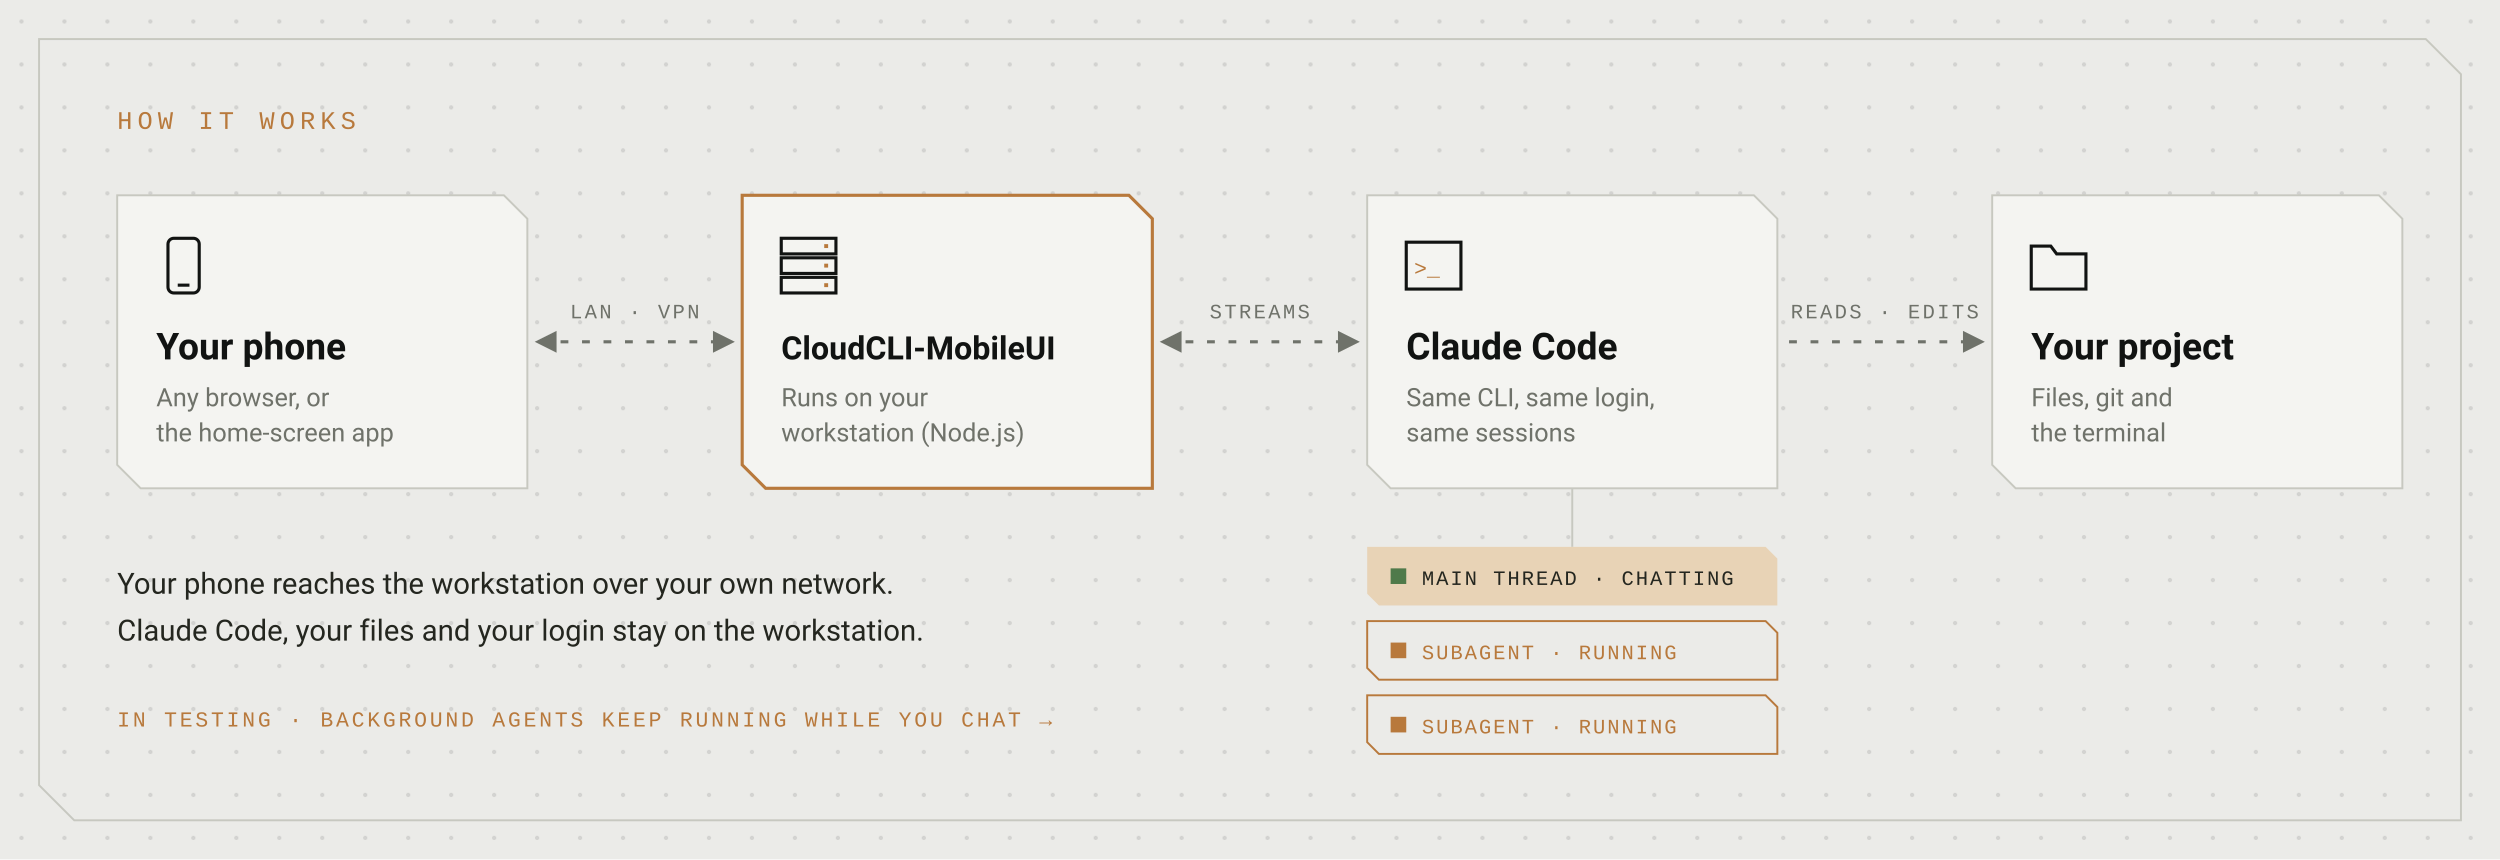
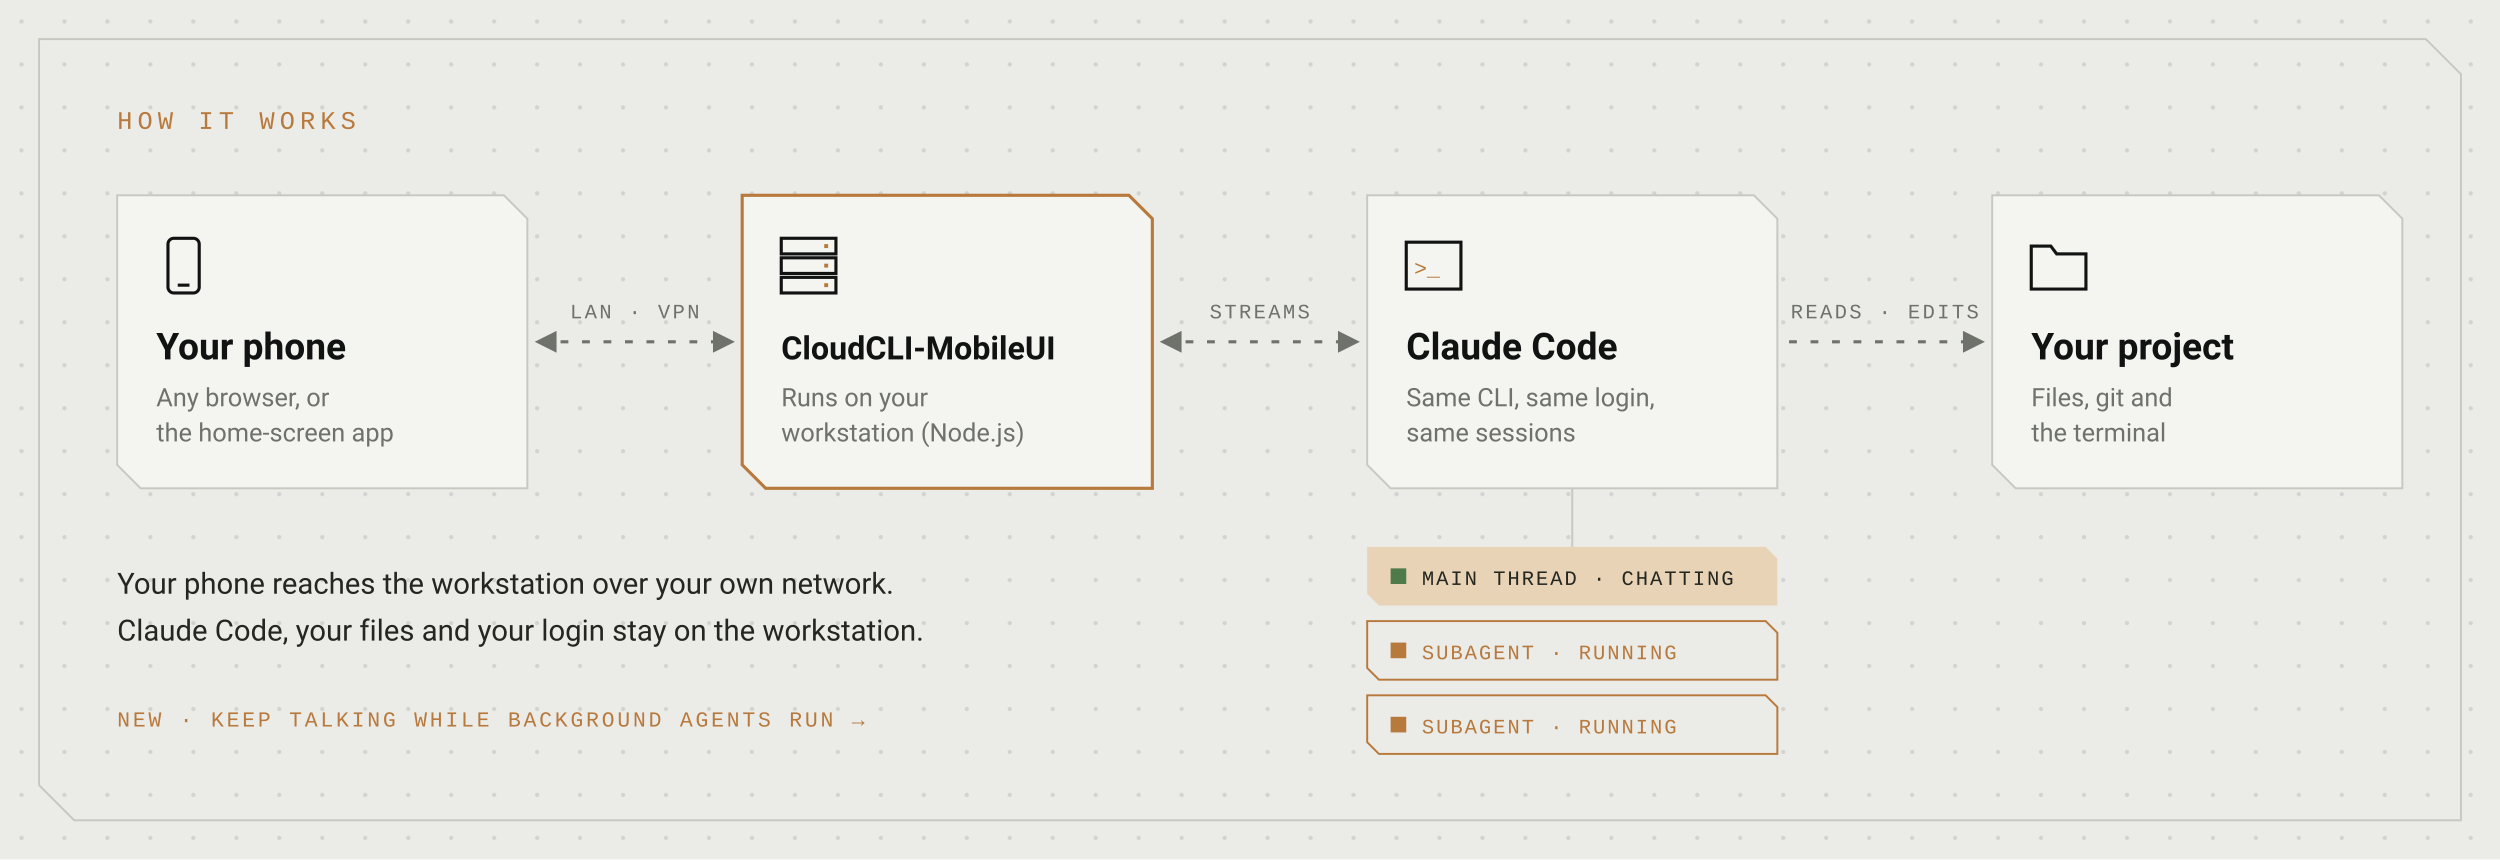
<svg xmlns="http://www.w3.org/2000/svg" width="1280" height="440" viewBox="0 0 1280 440" role="img" aria-labelledby="t d" fill="#24261f">
  <style>
  .sans { font-family: ui-sans-serif, system-ui, -apple-system, 'Segoe UI', Roboto, Helvetica, Arial, sans-serif; }
  .mono { font-family: ui-monospace, SFMono-Regular, Menlo, Consolas, 'Liberation Mono', monospace; }
  .flow { stroke-dasharray: 4 7; animation: flow 1.4s linear infinite; }
  .pulse { animation: pulse 1.6s ease-in-out infinite; }
  .pulse2 { animation: pulse 1.6s ease-in-out .8s infinite; }
  .cursor { animation: blink 1.1s steps(1) infinite; }
  .swipe { animation: swipe 9s ease-in-out infinite; }
  @keyframes flow { to { stroke-dashoffset: -22; } }
  @keyframes pulse { 0%, 100% { opacity: 1; } 50% { opacity: .2; } }
  @keyframes blink { 0%, 49% { opacity: 1; } 50%, 100% { opacity: 0; } }
  @keyframes swipe {
    0%, 18% { transform: translateX(0); }
    25%, 43% { transform: translateX(43.5px); }
    50%, 68% { transform: translateX(83px); }
    75%, 93% { transform: translateX(121.5px); }
    100% { transform: translateX(0); }
  }
+   .playhead { animation: playhead 14s linear infinite; }
+   @keyframes playhead { from { transform: translateX(0); } to { transform: translateX(900px); } }
  @media (prefers-reduced-motion: reduce) {
-     .flow, .pulse, .pulse2, .cursor, .swipe { animation: none; }
+     .flow, .pulse, .pulse2, .cursor, .swipe, .playhead { animation: none; }
  }</style>
  <defs>
    <pattern id="dots" width="22" height="22" patternUnits="userSpaceOnUse">
      <circle cx="11" cy="11" r="1.1" fill="rgba(20,22,20,0.11)" />
    </pattern>
    <marker id="arrow" viewBox="0 0 10 10" refX="8" refY="5" markerWidth="7" markerHeight="7" orient="auto-start-reverse">
      <path d="M0,0 L10,5 L0,10 z" fill="#6f726a" />
    </marker>
  </defs>
  <rect width="1280" height="440" fill="#ebebe8" />
  <rect width="1280" height="440" fill="url(#dots)" />
  <polygon points="20,20 1242,20 1260,38 1260,420 38,420 20,402" fill="none" stroke="#c7c8c0" />
  <text class="mono" x="60" y="66" font-size="13" letter-spacing="2.6" fill="#b8793c">HOW IT WORKS</text>
  <polygon points="60,100 258,100 270,112 270,250 72,250 60,238" fill="#f4f4f1" stroke="#c7c8c0" stroke-width="1" />
  <rect x="86" y="122" width="16" height="28" rx="3" fill="none" stroke="#111312" stroke-width="1.6" />
  <line x1="91" y1="146" x2="97" y2="146" fill="none" stroke="#111312" stroke-width="1.6" />
  <text class="sans" x="80" y="184" font-size="19" font-weight="700" fill="#111312">Your phone</text>
  <text class="sans" x="80" y="208" font-size="13" fill="#6f726a">Any browser, or</text>
  <text class="sans" x="80" y="226" font-size="13" fill="#6f726a">the home-screen app</text>
  <polygon points="380,100 578,100 590,112 590,250 392,250 380,238" fill="#f4f4f1" stroke="#b8793c" stroke-width="1.6" />
  <rect x="400" y="122" width="28" height="8" fill="none" stroke="#111312" stroke-width="1.6" />
  <rect x="422" y="125" width="2" height="2" fill="#b8793c" />
  <rect x="400" y="132" width="28" height="8" fill="none" stroke="#111312" stroke-width="1.6" />
  <rect x="422" y="135" width="2" height="2" fill="#b8793c" />
  <rect x="400" y="142" width="28" height="8" fill="none" stroke="#111312" stroke-width="1.6" />
  <rect x="422" y="145" width="2" height="2" fill="#b8793c" />
  <text class="sans" x="400" y="184" font-size="16.5" font-weight="700" fill="#111312">CloudCLI-MobileUI</text>
  <text class="sans" x="400" y="208" font-size="13" fill="#6f726a">Runs on your</text>
  <text class="sans" x="400" y="226" font-size="13" fill="#6f726a">workstation (Node.js)</text>
  <polygon points="700,100 898,100 910,112 910,250 712,250 700,238" fill="#f4f4f1" stroke="#c7c8c0" stroke-width="1" />
  <rect x="720" y="124" width="28" height="24" fill="none" stroke="#111312" stroke-width="1.6" />
  <text class="mono" x="724" y="141" font-size="11" fill="#b8793c">&gt;_</text>
  <text class="sans" x="720" y="184" font-size="19" font-weight="700" fill="#111312">Claude Code</text>
  <text class="sans" x="720" y="208" font-size="13" fill="#6f726a">Same CLI, same login,</text>
  <text class="sans" x="720" y="226" font-size="13" fill="#6f726a">same sessions</text>
  <polygon points="1020,100 1218,100 1230,112 1230,250 1032,250 1020,238" fill="#f4f4f1" stroke="#c7c8c0" stroke-width="1" />
  <path d="M1040 126 h10 l3 4 h15 v18 h-28 z" fill="none" stroke="#111312" stroke-width="1.6" />
  <text class="sans" x="1040" y="184" font-size="19" font-weight="700" fill="#111312">Your project</text>
  <text class="sans" x="1040" y="208" font-size="13" fill="#6f726a">Files, git and</text>
  <text class="sans" x="1040" y="226" font-size="13" fill="#6f726a">the terminal</text>
  <line class="flow" x1="276" y1="175" x2="374" y2="175" stroke="#6f726a" stroke-width="1.6" marker-start="url(#arrow)" marker-end="url(#arrow)" />
  <text class="mono" x="325" y="163" font-size="10.5" letter-spacing="1.2" text-anchor="middle" fill="#6f726a">LAN · VPN</text>
  <line class="flow" x1="596" y1="175" x2="694" y2="175" stroke="#6f726a" stroke-width="1.6" marker-start="url(#arrow)" marker-end="url(#arrow)" />
  <text class="mono" x="645" y="163" font-size="10.5" letter-spacing="1.2" text-anchor="middle" fill="#6f726a">STREAMS</text>
  <line class="flow" x1="916" y1="175" x2="1014" y2="175" stroke="#6f726a" stroke-width="1.6" marker-end="url(#arrow)" />
  <text class="mono" x="965" y="163" font-size="10.5" letter-spacing="1.2" text-anchor="middle" fill="#6f726a">READS · EDITS</text>
  <line x1="805" y1="250" x2="805" y2="280" stroke="#c7c8c0" />
  <polygon points="700,280 904,280 910,286 910,310 706,310 700,304" fill="#e8d3b6" stroke="none" />
  <rect class="" x="712" y="291" width="8" height="8" fill="#4f7a4a" />
  <text class="mono" x="728" y="299.5" font-size="10.5" letter-spacing="1" fill="#24261f">MAIN THREAD · CHATTING</text>
  <polygon points="700,318 904,318 910,324 910,348 706,348 700,342" fill="#ebebe8" stroke="#b8793c" />
  <rect class="pulse" x="712" y="329" width="8" height="8" fill="#b8793c" />
  <text class="mono" x="728" y="337.5" font-size="10.5" letter-spacing="1" fill="#b8793c">SUBAGENT · RUNNING</text>
  <polygon points="700,356 904,356 910,362 910,386 706,386 700,380" fill="#ebebe8" stroke="#b8793c" />
  <rect class="pulse2" x="712" y="367" width="8" height="8" fill="#b8793c" />
  <text class="mono" x="728" y="375.5" font-size="10.5" letter-spacing="1" fill="#b8793c">SUBAGENT · RUNNING</text>
  <g class="sans" font-size="15">
    <text x="60" y="304">Your phone reaches the workstation over your own network.</text>
    <text x="60" y="328">Claude Code, your files and your login stay on the workstation.</text>
  </g>
-   <text class="mono" x="60" y="372" font-size="11" letter-spacing="1.4" fill="#b8793c">IN TESTING · BACKGROUND AGENTS KEEP RUNNING WHILE YOU CHAT  →</text>
+   <text class="mono" x="60" y="372" font-size="11" letter-spacing="1.4" fill="#b8793c">NEW · KEEP TALKING WHILE BACKGROUND AGENTS RUN  →</text>
</svg>
